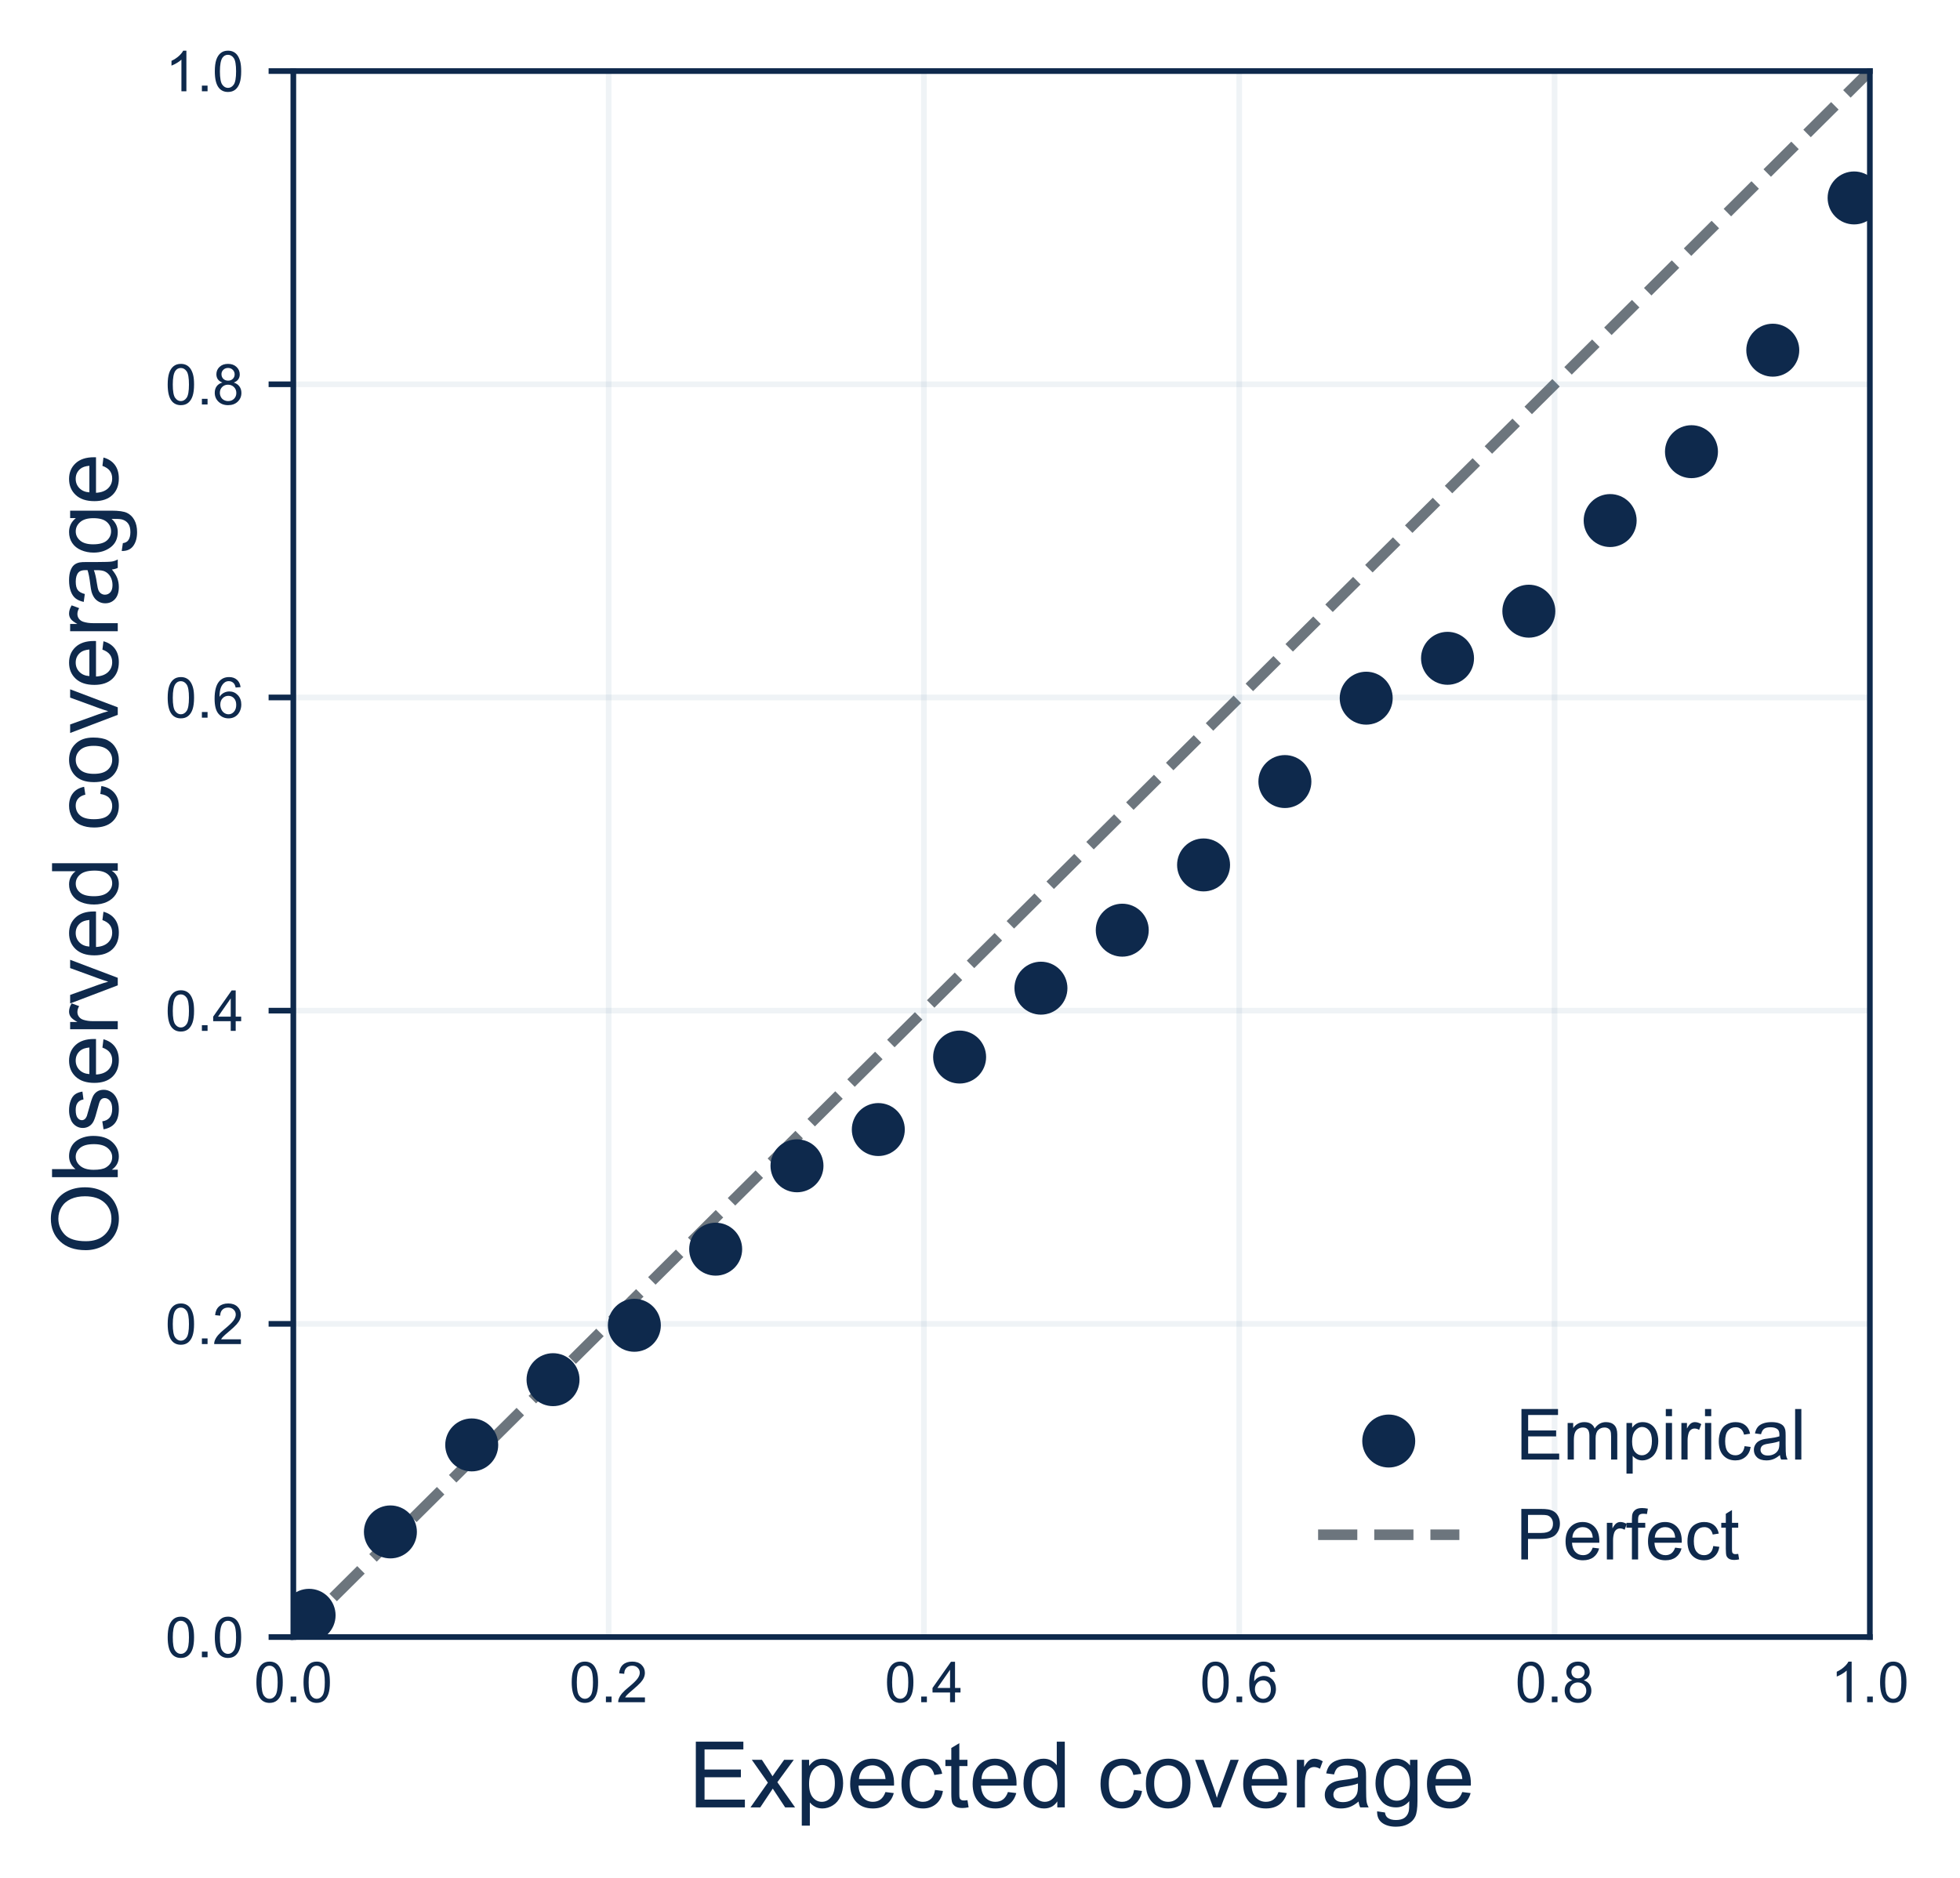
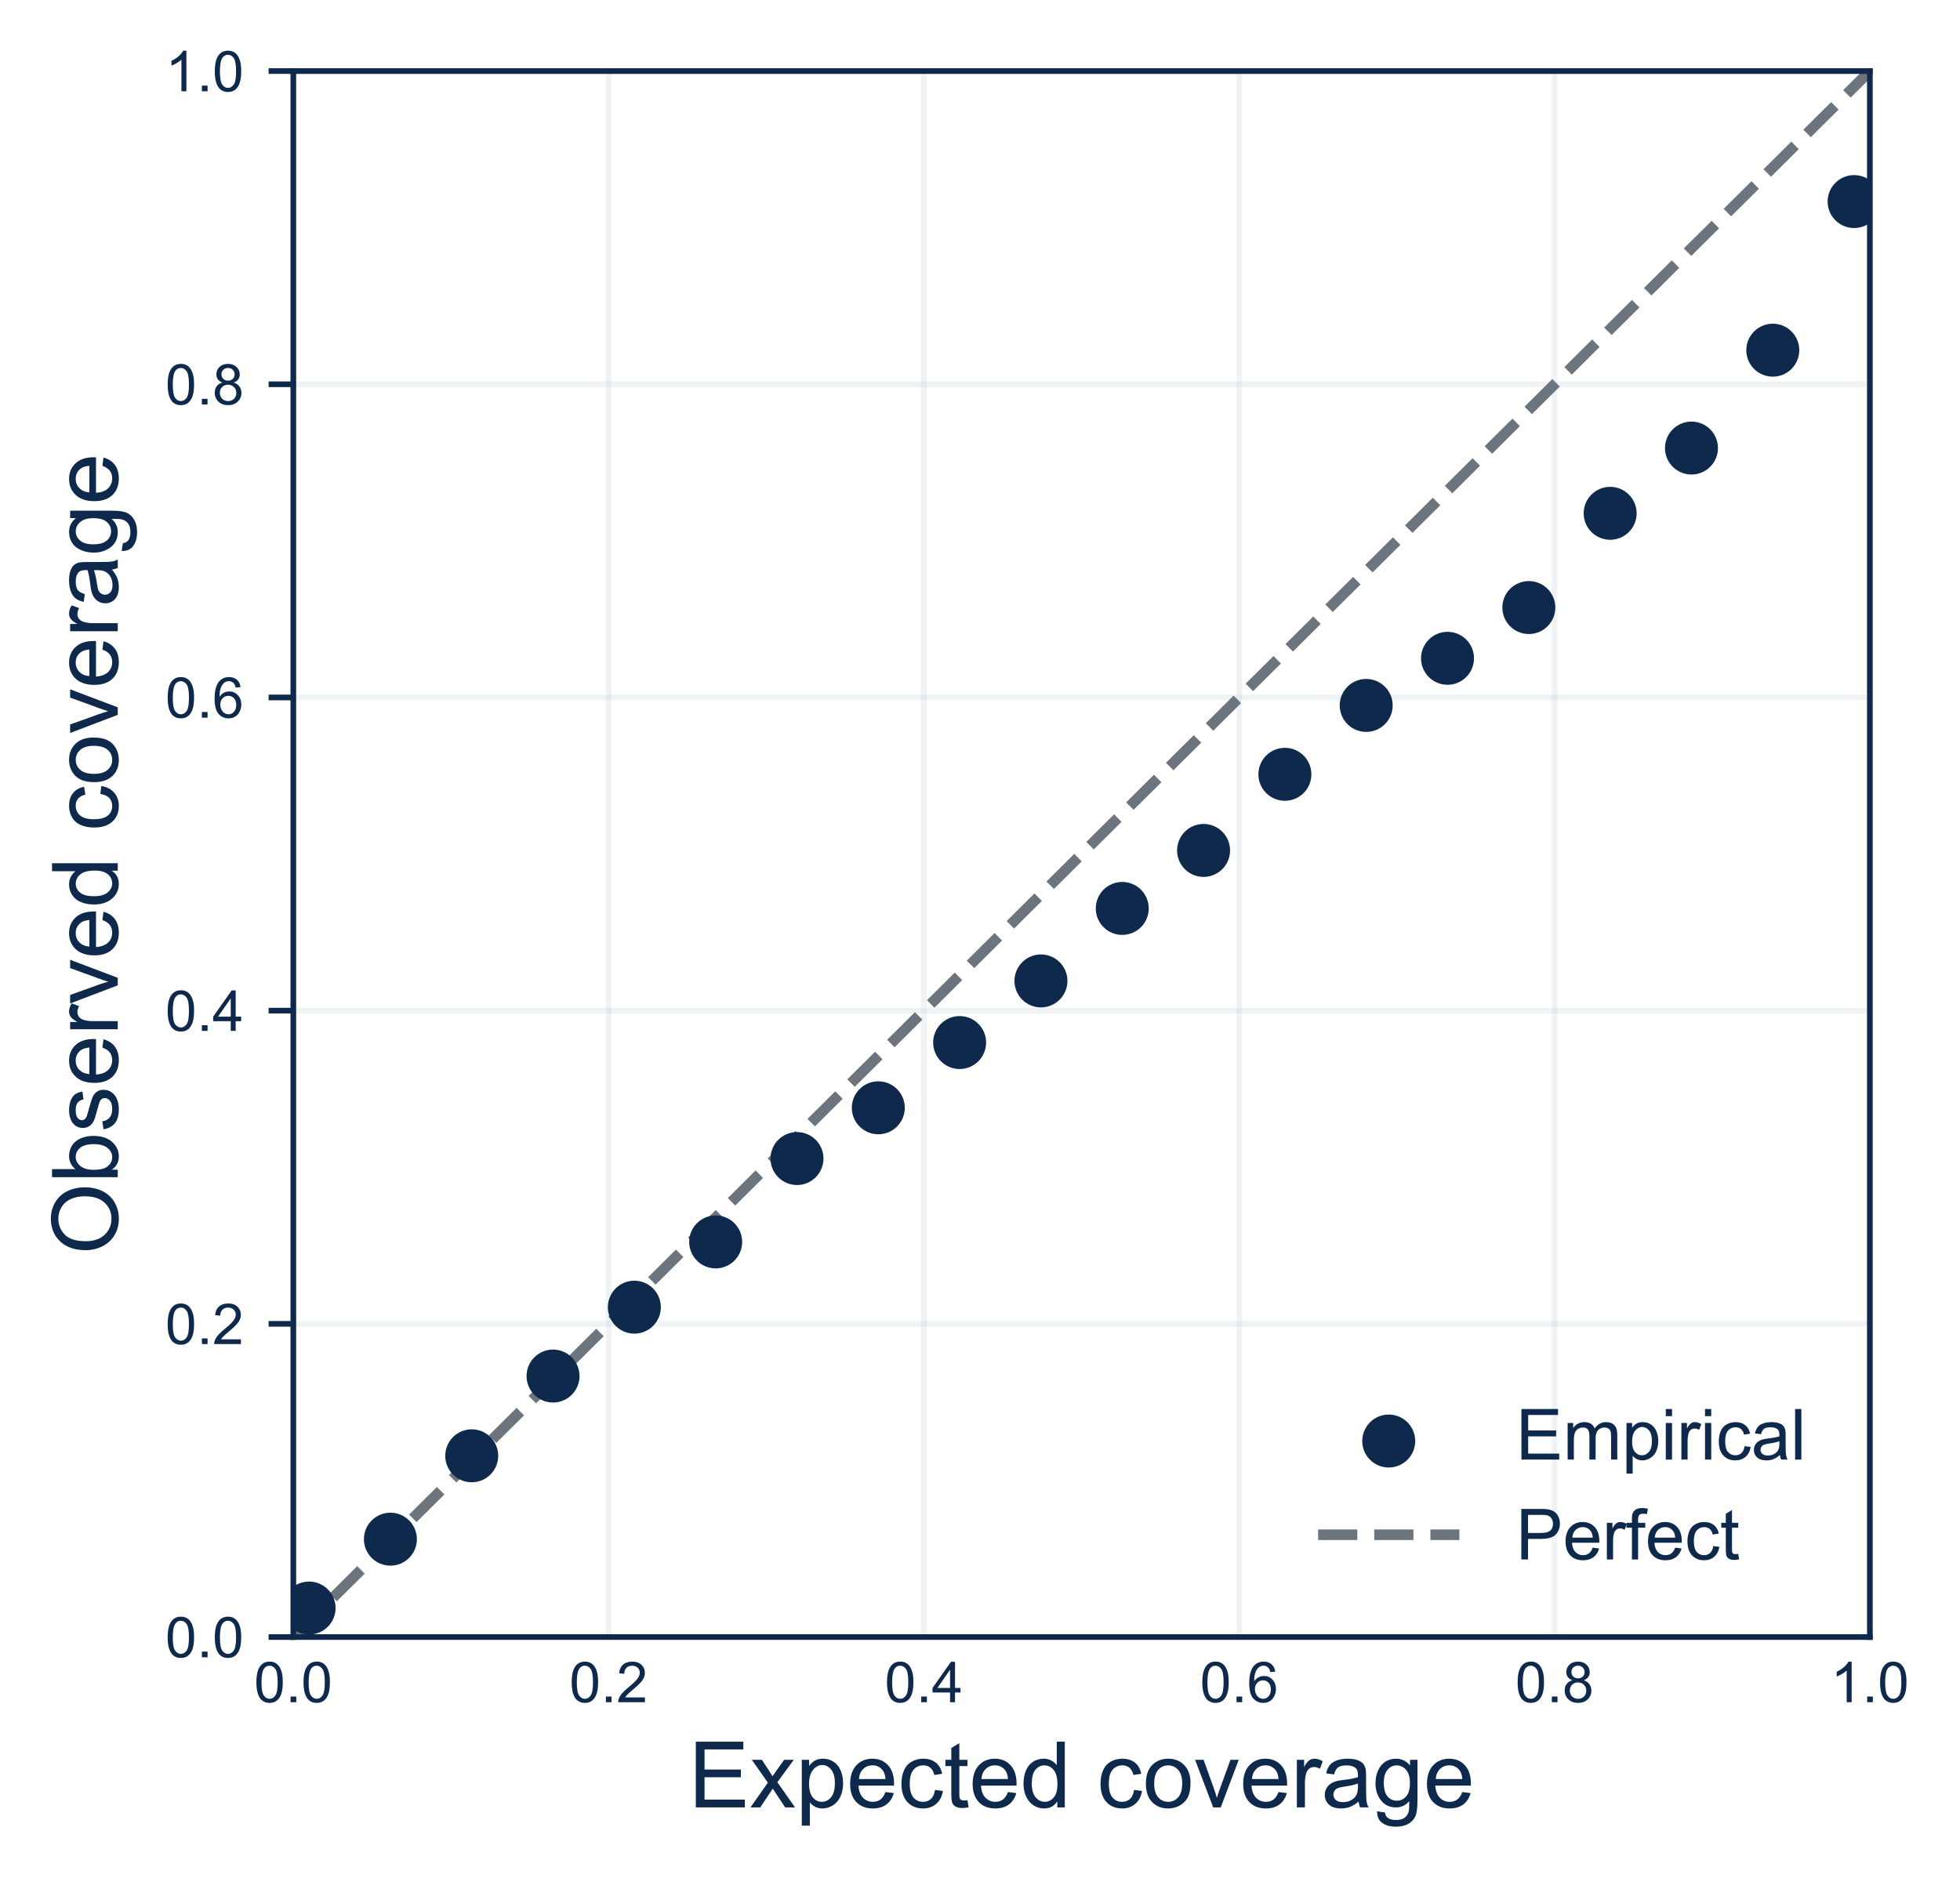
<svg xmlns="http://www.w3.org/2000/svg" xmlns:xlink="http://www.w3.org/1999/xlink" width="277.488pt" height="265.881pt" viewBox="0 0 277.488 265.881" version="1.1">
  <defs>
    <style type="text/css">*{stroke-linejoin: round; stroke-linecap: butt}</style>
  </defs>
  <g id="figure_1">
    <g id="patch_1">
      <path d="M 0 265.881  L 277.488 265.881  L 277.488 0  L 0 0  L 0 265.881  z " style="fill: none" />
    </g>
    <g id="axes_1">
      <g id="patch_2">
        <path d="M 41.528 231.823  L 264.728 231.823  L 264.728 10.063  L 41.528 10.063  L 41.528 231.823  z " style="fill: none" />
      </g>
      <g id="line2d_1">
-         <path d="M 41.528 231.823  L 264.728 10.063  " clip-path="url(#p2df7073746)" style="fill: none; stroke-dasharray: 5.55,2.4; stroke-dashoffset: 0; stroke: #6c757d; stroke-width: 1.5" />
+         <path d="M 41.528 231.823  L 264.728 10.063  " clip-path="url(#p94616cca96)" style="fill: none; stroke-dasharray: 5.55,2.4; stroke-dashoffset: 0; stroke: #6c757d; stroke-width: 1.5" />
      </g>
      <g id="matplotlib.axis_1">
        <g id="xtick_1">
          <g id="line2d_2">
-             <path d="M 41.528 231.823  L 41.528 10.063  " clip-path="url(#p2df7073746)" style="fill: none; stroke: #5f86a5; stroke-opacity: 0.1; stroke-width: 0.8; stroke-linecap: square" />
+             <path d="M 41.528 231.823  L 41.528 10.063  " clip-path="url(#p94616cca96)" style="fill: none; stroke: #5f86a5; stroke-opacity: 0.1; stroke-width: 0.8; stroke-linecap: square" />
          </g>
          <g id="line2d_3" />
          <g id="text_1">
            <g style="fill: #0e294c" transform="translate(35.96781 241.0494) scale(0.08 -0.08)">
              <defs>
                <path id="ArialMT-30" d="M 266 2259  Q 266 3072 433 3567  Q 600 4063 929 4331  Q 1259 4600 1759 4600  Q 2128 4600 2406 4451  Q 2684 4303 2865 4023  Q 3047 3744 3150 3342  Q 3253 2941 3253 2259  Q 3253 1453 3087 958  Q 2922 463 2592 192  Q 2263 -78 1759 -78  Q 1097 -78 719 397  Q 266 969 266 2259  z M 844 2259  Q 844 1131 1108 757  Q 1372 384 1759 384  Q 2147 384 2411 759  Q 2675 1134 2675 2259  Q 2675 3391 2411 3762  Q 2147 4134 1753 4134  Q 1366 4134 1134 3806  Q 844 3388 844 2259  z " transform="scale(0.015625)" />
                <path id="ArialMT-2e" d="M 581 0  L 581 641  L 1222 641  L 1222 0  L 581 0  z " transform="scale(0.015625)" />
              </defs>
              <use xlink:href="#ArialMT-30" />
              <use xlink:href="#ArialMT-2e" transform="translate(55.61523 0)" />
              <use xlink:href="#ArialMT-30" transform="translate(83.39844 0)" />
            </g>
          </g>
        </g>
        <g id="xtick_2">
          <g id="line2d_4">
-             <path d="M 86.168 231.823  L 86.168 10.063  " clip-path="url(#p2df7073746)" style="fill: none; stroke: #5f86a5; stroke-opacity: 0.1; stroke-width: 0.8; stroke-linecap: square" />
+             <path d="M 86.168 231.823  L 86.168 10.063  " clip-path="url(#p94616cca96)" style="fill: none; stroke: #5f86a5; stroke-opacity: 0.1; stroke-width: 0.8; stroke-linecap: square" />
          </g>
          <g id="line2d_5" />
          <g id="text_2">
            <g style="fill: #0e294c" transform="translate(80.60781 241.0494) scale(0.08 -0.08)">
              <defs>
                <path id="ArialMT-32" d="M 3222 541  L 3222 0  L 194 0  Q 188 203 259 391  Q 375 700 629 1000  Q 884 1300 1366 1694  Q 2113 2306 2375 2664  Q 2638 3022 2638 3341  Q 2638 3675 2398 3904  Q 2159 4134 1775 4134  Q 1369 4134 1125 3890  Q 881 3647 878 3216  L 300 3275  Q 359 3922 746 4261  Q 1134 4600 1788 4600  Q 2447 4600 2831 4234  Q 3216 3869 3216 3328  Q 3216 3053 3103 2787  Q 2991 2522 2730 2228  Q 2469 1934 1863 1422  Q 1356 997 1212 845  Q 1069 694 975 541  L 3222 541  z " transform="scale(0.015625)" />
              </defs>
              <use xlink:href="#ArialMT-30" />
              <use xlink:href="#ArialMT-2e" transform="translate(55.61523 0)" />
              <use xlink:href="#ArialMT-32" transform="translate(83.39844 0)" />
            </g>
          </g>
        </g>
        <g id="xtick_3">
          <g id="line2d_6">
-             <path d="M 130.808 231.823  L 130.808 10.063  " clip-path="url(#p2df7073746)" style="fill: none; stroke: #5f86a5; stroke-opacity: 0.1; stroke-width: 0.8; stroke-linecap: square" />
+             <path d="M 130.808 231.823  L 130.808 10.063  " clip-path="url(#p94616cca96)" style="fill: none; stroke: #5f86a5; stroke-opacity: 0.1; stroke-width: 0.8; stroke-linecap: square" />
          </g>
          <g id="line2d_7" />
          <g id="text_3">
            <g style="fill: #0e294c" transform="translate(125.2478 241.0494) scale(0.08 -0.08)">
              <defs>
                <path id="ArialMT-34" d="M 2069 0  L 2069 1097  L 81 1097  L 81 1613  L 2172 4581  L 2631 4581  L 2631 1613  L 3250 1613  L 3250 1097  L 2631 1097  L 2631 0  L 2069 0  z M 2069 1613  L 2069 3678  L 634 1613  L 2069 1613  z " transform="scale(0.015625)" />
              </defs>
              <use xlink:href="#ArialMT-30" />
              <use xlink:href="#ArialMT-2e" transform="translate(55.61523 0)" />
              <use xlink:href="#ArialMT-34" transform="translate(83.39844 0)" />
            </g>
          </g>
        </g>
        <g id="xtick_4">
          <g id="line2d_8">
-             <path d="M 175.448 231.823  L 175.448 10.063  " clip-path="url(#p2df7073746)" style="fill: none; stroke: #5f86a5; stroke-opacity: 0.1; stroke-width: 0.8; stroke-linecap: square" />
+             <path d="M 175.448 231.823  L 175.448 10.063  " clip-path="url(#p94616cca96)" style="fill: none; stroke: #5f86a5; stroke-opacity: 0.1; stroke-width: 0.8; stroke-linecap: square" />
          </g>
          <g id="line2d_9" />
          <g id="text_4">
            <g style="fill: #0e294c" transform="translate(169.8878 241.0494) scale(0.08 -0.08)">
              <defs>
                <path id="ArialMT-36" d="M 3184 3459  L 2625 3416  Q 2550 3747 2413 3897  Q 2184 4138 1850 4138  Q 1581 4138 1378 3988  Q 1113 3794 959 3422  Q 806 3050 800 2363  Q 1003 2672 1297 2822  Q 1591 2972 1913 2972  Q 2475 2972 2870 2558  Q 3266 2144 3266 1488  Q 3266 1056 3080 686  Q 2894 316 2569 119  Q 2244 -78 1831 -78  Q 1128 -78 684 439  Q 241 956 241 2144  Q 241 3472 731 4075  Q 1159 4600 1884 4600  Q 2425 4600 2770 4297  Q 3116 3994 3184 3459  z M 888 1484  Q 888 1194 1011 928  Q 1134 663 1356 523  Q 1578 384 1822 384  Q 2178 384 2434 671  Q 2691 959 2691 1453  Q 2691 1928 2437 2201  Q 2184 2475 1800 2475  Q 1419 2475 1153 2201  Q 888 1928 888 1484  z " transform="scale(0.015625)" />
              </defs>
              <use xlink:href="#ArialMT-30" />
              <use xlink:href="#ArialMT-2e" transform="translate(55.61523 0)" />
              <use xlink:href="#ArialMT-36" transform="translate(83.39844 0)" />
            </g>
          </g>
        </g>
        <g id="xtick_5">
          <g id="line2d_10">
-             <path d="M 220.088 231.823  L 220.088 10.063  " clip-path="url(#p2df7073746)" style="fill: none; stroke: #5f86a5; stroke-opacity: 0.1; stroke-width: 0.8; stroke-linecap: square" />
+             <path d="M 220.088 231.823  L 220.088 10.063  " clip-path="url(#p94616cca96)" style="fill: none; stroke: #5f86a5; stroke-opacity: 0.1; stroke-width: 0.8; stroke-linecap: square" />
          </g>
          <g id="line2d_11" />
          <g id="text_5">
            <g style="fill: #0e294c" transform="translate(214.5278 241.0494) scale(0.08 -0.08)">
              <defs>
                <path id="ArialMT-38" d="M 1131 2484  Q 781 2613 612 2850  Q 444 3088 444 3419  Q 444 3919 803 4259  Q 1163 4600 1759 4600  Q 2359 4600 2725 4251  Q 3091 3903 3091 3403  Q 3091 3084 2923 2848  Q 2756 2613 2416 2484  Q 2838 2347 3058 2040  Q 3278 1734 3278 1309  Q 3278 722 2862 322  Q 2447 -78 1769 -78  Q 1091 -78 675 323  Q 259 725 259 1325  Q 259 1772 486 2073  Q 713 2375 1131 2484  z M 1019 3438  Q 1019 3113 1228 2906  Q 1438 2700 1772 2700  Q 2097 2700 2305 2904  Q 2513 3109 2513 3406  Q 2513 3716 2298 3927  Q 2084 4138 1766 4138  Q 1444 4138 1231 3931  Q 1019 3725 1019 3438  z M 838 1322  Q 838 1081 952 856  Q 1066 631 1291 507  Q 1516 384 1775 384  Q 2178 384 2440 643  Q 2703 903 2703 1303  Q 2703 1709 2433 1975  Q 2163 2241 1756 2241  Q 1359 2241 1098 1978  Q 838 1716 838 1322  z " transform="scale(0.015625)" />
              </defs>
              <use xlink:href="#ArialMT-30" />
              <use xlink:href="#ArialMT-2e" transform="translate(55.61523 0)" />
              <use xlink:href="#ArialMT-38" transform="translate(83.39844 0)" />
            </g>
          </g>
        </g>
        <g id="xtick_6">
          <g id="line2d_12">
-             <path d="M 264.728 231.823  L 264.728 10.063  " clip-path="url(#p2df7073746)" style="fill: none; stroke: #5f86a5; stroke-opacity: 0.1; stroke-width: 0.8; stroke-linecap: square" />
+             <path d="M 264.728 231.823  L 264.728 10.063  " clip-path="url(#p94616cca96)" style="fill: none; stroke: #5f86a5; stroke-opacity: 0.1; stroke-width: 0.8; stroke-linecap: square" />
          </g>
          <g id="line2d_13" />
          <g id="text_6">
            <g style="fill: #0e294c" transform="translate(259.1678 241.0494) scale(0.08 -0.08)">
              <defs>
                <path id="ArialMT-31" d="M 2384 0  L 1822 0  L 1822 3584  Q 1619 3391 1289 3197  Q 959 3003 697 2906  L 697 3450  Q 1169 3672 1522 3987  Q 1875 4303 2022 4600  L 2384 4600  L 2384 0  z " transform="scale(0.015625)" />
              </defs>
              <use xlink:href="#ArialMT-31" />
              <use xlink:href="#ArialMT-2e" transform="translate(55.61523 0)" />
              <use xlink:href="#ArialMT-30" transform="translate(83.39844 0)" />
            </g>
          </g>
        </g>
        <g id="text_7">
          <g style="fill: #0e294c" transform="translate(97.48477 255.9445) scale(0.13 -0.13)">
            <defs>
              <path id="ArialMT-45" d="M 506 0  L 506 4581  L 3819 4581  L 3819 4041  L 1113 4041  L 1113 2638  L 3647 2638  L 3647 2100  L 1113 2100  L 1113 541  L 3925 541  L 3925 0  L 506 0  z " transform="scale(0.015625)" />
              <path id="ArialMT-78" d="M 47 0  L 1259 1725  L 138 3319  L 841 3319  L 1350 2541  Q 1494 2319 1581 2169  Q 1719 2375 1834 2534  L 2394 3319  L 3066 3319  L 1919 1756  L 3153 0  L 2463 0  L 1781 1031  L 1600 1309  L 728 0  L 47 0  z " transform="scale(0.015625)" />
              <path id="ArialMT-70" d="M 422 -1272  L 422 3319  L 934 3319  L 934 2888  Q 1116 3141 1344 3267  Q 1572 3394 1897 3394  Q 2322 3394 2647 3175  Q 2972 2956 3137 2557  Q 3303 2159 3303 1684  Q 3303 1175 3120 767  Q 2938 359 2589 142  Q 2241 -75 1856 -75  Q 1575 -75 1351 44  Q 1128 163 984 344  L 984 -1272  L 422 -1272  z M 931 1641  Q 931 1000 1190 694  Q 1450 388 1819 388  Q 2194 388 2461 705  Q 2728 1022 2728 1688  Q 2728 2322 2467 2637  Q 2206 2953 1844 2953  Q 1484 2953 1207 2617  Q 931 2281 931 1641  z " transform="scale(0.015625)" />
              <path id="ArialMT-65" d="M 2694 1069  L 3275 997  Q 3138 488 2766 206  Q 2394 -75 1816 -75  Q 1088 -75 661 373  Q 234 822 234 1631  Q 234 2469 665 2931  Q 1097 3394 1784 3394  Q 2450 3394 2872 2941  Q 3294 2488 3294 1666  Q 3294 1616 3291 1516  L 816 1516  Q 847 969 1125 678  Q 1403 388 1819 388  Q 2128 388 2347 550  Q 2566 713 2694 1069  z M 847 1978  L 2700 1978  Q 2663 2397 2488 2606  Q 2219 2931 1791 2931  Q 1403 2931 1139 2672  Q 875 2413 847 1978  z " transform="scale(0.015625)" />
              <path id="ArialMT-63" d="M 2588 1216  L 3141 1144  Q 3050 572 2676 248  Q 2303 -75 1759 -75  Q 1078 -75 664 370  Q 250 816 250 1647  Q 250 2184 428 2587  Q 606 2991 970 3192  Q 1334 3394 1763 3394  Q 2303 3394 2647 3120  Q 2991 2847 3088 2344  L 2541 2259  Q 2463 2594 2264 2762  Q 2066 2931 1784 2931  Q 1359 2931 1093 2626  Q 828 2322 828 1663  Q 828 994 1084 691  Q 1341 388 1753 388  Q 2084 388 2306 591  Q 2528 794 2588 1216  z " transform="scale(0.015625)" />
              <path id="ArialMT-74" d="M 1650 503  L 1731 6  Q 1494 -44 1306 -44  Q 1000 -44 831 53  Q 663 150 594 308  Q 525 466 525 972  L 525 2881  L 113 2881  L 113 3319  L 525 3319  L 525 4141  L 1084 4478  L 1084 3319  L 1650 3319  L 1650 2881  L 1084 2881  L 1084 941  Q 1084 700 1114 631  Q 1144 563 1211 522  Q 1278 481 1403 481  Q 1497 481 1650 503  z " transform="scale(0.015625)" />
              <path id="ArialMT-64" d="M 2575 0  L 2575 419  Q 2259 -75 1647 -75  Q 1250 -75 917 144  Q 584 363 401 755  Q 219 1147 219 1656  Q 219 2153 384 2558  Q 550 2963 881 3178  Q 1213 3394 1622 3394  Q 1922 3394 2156 3267  Q 2391 3141 2538 2938  L 2538 4581  L 3097 4581  L 3097 0  L 2575 0  z M 797 1656  Q 797 1019 1065 703  Q 1334 388 1700 388  Q 2069 388 2326 689  Q 2584 991 2584 1609  Q 2584 2291 2321 2609  Q 2059 2928 1675 2928  Q 1300 2928 1048 2622  Q 797 2316 797 1656  z " transform="scale(0.015625)" />
              <path id="ArialMT-20" transform="scale(0.015625)" />
              <path id="ArialMT-6f" d="M 213 1659  Q 213 2581 725 3025  Q 1153 3394 1769 3394  Q 2453 3394 2887 2945  Q 3322 2497 3322 1706  Q 3322 1066 3130 698  Q 2938 331 2570 128  Q 2203 -75 1769 -75  Q 1072 -75 642 372  Q 213 819 213 1659  z M 791 1659  Q 791 1022 1069 705  Q 1347 388 1769 388  Q 2188 388 2466 706  Q 2744 1025 2744 1678  Q 2744 2294 2464 2611  Q 2184 2928 1769 2928  Q 1347 2928 1069 2612  Q 791 2297 791 1659  z " transform="scale(0.015625)" />
              <path id="ArialMT-76" d="M 1344 0  L 81 3319  L 675 3319  L 1388 1331  Q 1503 1009 1600 663  Q 1675 925 1809 1294  L 2547 3319  L 3125 3319  L 1869 0  L 1344 0  z " transform="scale(0.015625)" />
              <path id="ArialMT-72" d="M 416 0  L 416 3319  L 922 3319  L 922 2816  Q 1116 3169 1280 3281  Q 1444 3394 1641 3394  Q 1925 3394 2219 3213  L 2025 2691  Q 1819 2813 1613 2813  Q 1428 2813 1281 2702  Q 1134 2591 1072 2394  Q 978 2094 978 1738  L 978 0  L 416 0  z " transform="scale(0.015625)" />
              <path id="ArialMT-61" d="M 2588 409  Q 2275 144 1986 34  Q 1697 -75 1366 -75  Q 819 -75 525 192  Q 231 459 231 875  Q 231 1119 342 1320  Q 453 1522 633 1644  Q 813 1766 1038 1828  Q 1203 1872 1538 1913  Q 2219 1994 2541 2106  Q 2544 2222 2544 2253  Q 2544 2597 2384 2738  Q 2169 2928 1744 2928  Q 1347 2928 1158 2789  Q 969 2650 878 2297  L 328 2372  Q 403 2725 575 2942  Q 747 3159 1072 3276  Q 1397 3394 1825 3394  Q 2250 3394 2515 3294  Q 2781 3194 2906 3042  Q 3031 2891 3081 2659  Q 3109 2516 3109 2141  L 3109 1391  Q 3109 606 3145 398  Q 3181 191 3288 0  L 2700 0  Q 2613 175 2588 409  z M 2541 1666  Q 2234 1541 1622 1453  Q 1275 1403 1131 1340  Q 988 1278 909 1158  Q 831 1038 831 891  Q 831 666 1001 516  Q 1172 366 1500 366  Q 1825 366 2078 508  Q 2331 650 2450 897  Q 2541 1088 2541 1459  L 2541 1666  z " transform="scale(0.015625)" />
              <path id="ArialMT-67" d="M 319 -275  L 866 -356  Q 900 -609 1056 -725  Q 1266 -881 1628 -881  Q 2019 -881 2231 -725  Q 2444 -569 2519 -288  Q 2563 -116 2559 434  Q 2191 0 1641 0  Q 956 0 581 494  Q 206 988 206 1678  Q 206 2153 378 2554  Q 550 2956 876 3175  Q 1203 3394 1644 3394  Q 2231 3394 2613 2919  L 2613 3319  L 3131 3319  L 3131 450  Q 3131 -325 2973 -648  Q 2816 -972 2473 -1159  Q 2131 -1347 1631 -1347  Q 1038 -1347 672 -1080  Q 306 -813 319 -275  z M 784 1719  Q 784 1066 1043 766  Q 1303 466 1694 466  Q 2081 466 2343 764  Q 2606 1063 2606 1700  Q 2606 2309 2336 2618  Q 2066 2928 1684 2928  Q 1309 2928 1046 2623  Q 784 2319 784 1719  z " transform="scale(0.015625)" />
            </defs>
            <use xlink:href="#ArialMT-45" />
            <use xlink:href="#ArialMT-78" transform="translate(66.69922 0)" />
            <use xlink:href="#ArialMT-70" transform="translate(116.6992 0)" />
            <use xlink:href="#ArialMT-65" transform="translate(172.3145 0)" />
            <use xlink:href="#ArialMT-63" transform="translate(227.9297 0)" />
            <use xlink:href="#ArialMT-74" transform="translate(277.9297 0)" />
            <use xlink:href="#ArialMT-65" transform="translate(305.7129 0)" />
            <use xlink:href="#ArialMT-64" transform="translate(361.3281 0)" />
            <use xlink:href="#ArialMT-20" transform="translate(416.9434 0)" />
            <use xlink:href="#ArialMT-63" transform="translate(444.7266 0)" />
            <use xlink:href="#ArialMT-6f" transform="translate(494.7266 0)" />
            <use xlink:href="#ArialMT-76" transform="translate(550.3418 0)" />
            <use xlink:href="#ArialMT-65" transform="translate(600.3418 0)" />
            <use xlink:href="#ArialMT-72" transform="translate(655.957 0)" />
            <use xlink:href="#ArialMT-61" transform="translate(689.2578 0)" />
            <use xlink:href="#ArialMT-67" transform="translate(744.873 0)" />
            <use xlink:href="#ArialMT-65" transform="translate(800.4883 0)" />
          </g>
        </g>
      </g>
      <g id="matplotlib.axis_2">
        <g id="ytick_1">
          <g id="line2d_14">
-             <path d="M 41.528 231.823  L 264.728 231.823  " clip-path="url(#p2df7073746)" style="fill: none; stroke: #5f86a5; stroke-opacity: 0.1; stroke-width: 0.8; stroke-linecap: square" />
+             <path d="M 41.528 231.823  L 264.728 231.823  " clip-path="url(#p94616cca96)" style="fill: none; stroke: #5f86a5; stroke-opacity: 0.1; stroke-width: 0.8; stroke-linecap: square" />
          </g>
          <g id="line2d_15">
            <defs>
-               <path id="mda98a38441" d="M 0 0  L -3.5 0  " style="stroke: #0e294c; stroke-width: 0.8" />
-             </defs>
-             <g>
-               <use xlink:href="#mda98a38441" x="41.528" y="231.823" style="fill: #0e294c; stroke: #0e294c; stroke-width: 0.8" />
+               <path id="m5df5736383" d="M 0 0  L -3.5 0  " style="stroke: #0e294c; stroke-width: 0.8" />
+             </defs>
+             <g>
+               <use xlink:href="#m5df5736383" x="41.528" y="231.823" style="fill: #0e294c; stroke: #0e294c; stroke-width: 0.8" />
            </g>
          </g>
          <g id="text_8">
            <g style="fill: #0e294c" transform="translate(23.40781 234.6863) scale(0.08 -0.08)">
              <use xlink:href="#ArialMT-30" />
              <use xlink:href="#ArialMT-2e" transform="translate(55.61523 0)" />
              <use xlink:href="#ArialMT-30" transform="translate(83.39844 0)" />
            </g>
          </g>
        </g>
        <g id="ytick_2">
          <g id="line2d_16">
-             <path d="M 41.528 187.471  L 264.728 187.471  " clip-path="url(#p2df7073746)" style="fill: none; stroke: #5f86a5; stroke-opacity: 0.1; stroke-width: 0.8; stroke-linecap: square" />
+             <path d="M 41.528 187.471  L 264.728 187.471  " clip-path="url(#p94616cca96)" style="fill: none; stroke: #5f86a5; stroke-opacity: 0.1; stroke-width: 0.8; stroke-linecap: square" />
          </g>
          <g id="line2d_17">
            <g>
-               <use xlink:href="#mda98a38441" x="41.528" y="187.471" style="fill: #0e294c; stroke: #0e294c; stroke-width: 0.8" />
+               <use xlink:href="#m5df5736383" x="41.528" y="187.471" style="fill: #0e294c; stroke: #0e294c; stroke-width: 0.8" />
            </g>
          </g>
          <g id="text_9">
            <g style="fill: #0e294c" transform="translate(23.40781 190.3342) scale(0.08 -0.08)">
              <use xlink:href="#ArialMT-30" />
              <use xlink:href="#ArialMT-2e" transform="translate(55.61523 0)" />
              <use xlink:href="#ArialMT-32" transform="translate(83.39844 0)" />
            </g>
          </g>
        </g>
        <g id="ytick_3">
          <g id="line2d_18">
-             <path d="M 41.528 143.119  L 264.728 143.119  " clip-path="url(#p2df7073746)" style="fill: none; stroke: #5f86a5; stroke-opacity: 0.1; stroke-width: 0.8; stroke-linecap: square" />
+             <path d="M 41.528 143.119  L 264.728 143.119  " clip-path="url(#p94616cca96)" style="fill: none; stroke: #5f86a5; stroke-opacity: 0.1; stroke-width: 0.8; stroke-linecap: square" />
          </g>
          <g id="line2d_19">
            <g>
-               <use xlink:href="#mda98a38441" x="41.528" y="143.119" style="fill: #0e294c; stroke: #0e294c; stroke-width: 0.8" />
+               <use xlink:href="#m5df5736383" x="41.528" y="143.119" style="fill: #0e294c; stroke: #0e294c; stroke-width: 0.8" />
            </g>
          </g>
          <g id="text_10">
            <g style="fill: #0e294c" transform="translate(23.40781 145.9822) scale(0.08 -0.08)">
              <use xlink:href="#ArialMT-30" />
              <use xlink:href="#ArialMT-2e" transform="translate(55.61523 0)" />
              <use xlink:href="#ArialMT-34" transform="translate(83.39844 0)" />
            </g>
          </g>
        </g>
        <g id="ytick_4">
          <g id="line2d_20">
-             <path d="M 41.528 98.767  L 264.728 98.767  " clip-path="url(#p2df7073746)" style="fill: none; stroke: #5f86a5; stroke-opacity: 0.1; stroke-width: 0.8; stroke-linecap: square" />
+             <path d="M 41.528 98.767  L 264.728 98.767  " clip-path="url(#p94616cca96)" style="fill: none; stroke: #5f86a5; stroke-opacity: 0.1; stroke-width: 0.8; stroke-linecap: square" />
          </g>
          <g id="line2d_21">
            <g>
-               <use xlink:href="#mda98a38441" x="41.528" y="98.767" style="fill: #0e294c; stroke: #0e294c; stroke-width: 0.8" />
+               <use xlink:href="#m5df5736383" x="41.528" y="98.767" style="fill: #0e294c; stroke: #0e294c; stroke-width: 0.8" />
            </g>
          </g>
          <g id="text_11">
            <g style="fill: #0e294c" transform="translate(23.40781 101.6303) scale(0.08 -0.08)">
              <use xlink:href="#ArialMT-30" />
              <use xlink:href="#ArialMT-2e" transform="translate(55.61523 0)" />
              <use xlink:href="#ArialMT-36" transform="translate(83.39844 0)" />
            </g>
          </g>
        </g>
        <g id="ytick_5">
          <g id="line2d_22">
-             <path d="M 41.528 54.415  L 264.728 54.415  " clip-path="url(#p2df7073746)" style="fill: none; stroke: #5f86a5; stroke-opacity: 0.1; stroke-width: 0.8; stroke-linecap: square" />
+             <path d="M 41.528 54.415  L 264.728 54.415  " clip-path="url(#p94616cca96)" style="fill: none; stroke: #5f86a5; stroke-opacity: 0.1; stroke-width: 0.8; stroke-linecap: square" />
          </g>
          <g id="line2d_23">
            <g>
-               <use xlink:href="#mda98a38441" x="41.528" y="54.415" style="fill: #0e294c; stroke: #0e294c; stroke-width: 0.8" />
+               <use xlink:href="#m5df5736383" x="41.528" y="54.415" style="fill: #0e294c; stroke: #0e294c; stroke-width: 0.8" />
            </g>
          </g>
          <g id="text_12">
            <g style="fill: #0e294c" transform="translate(23.40781 57.27825) scale(0.08 -0.08)">
              <use xlink:href="#ArialMT-30" />
              <use xlink:href="#ArialMT-2e" transform="translate(55.61523 0)" />
              <use xlink:href="#ArialMT-38" transform="translate(83.39844 0)" />
            </g>
          </g>
        </g>
        <g id="ytick_6">
          <g id="line2d_24">
-             <path d="M 41.528 10.063  L 264.728 10.063  " clip-path="url(#p2df7073746)" style="fill: none; stroke: #5f86a5; stroke-opacity: 0.1; stroke-width: 0.8; stroke-linecap: square" />
+             <path d="M 41.528 10.063  L 264.728 10.063  " clip-path="url(#p94616cca96)" style="fill: none; stroke: #5f86a5; stroke-opacity: 0.1; stroke-width: 0.8; stroke-linecap: square" />
          </g>
          <g id="line2d_25">
            <g>
-               <use xlink:href="#mda98a38441" x="41.528" y="10.063" style="fill: #0e294c; stroke: #0e294c; stroke-width: 0.8" />
+               <use xlink:href="#m5df5736383" x="41.528" y="10.063" style="fill: #0e294c; stroke: #0e294c; stroke-width: 0.8" />
            </g>
          </g>
          <g id="text_13">
            <g style="fill: #0e294c" transform="translate(23.40781 12.92625) scale(0.08 -0.08)">
              <use xlink:href="#ArialMT-31" />
              <use xlink:href="#ArialMT-2e" transform="translate(55.61523 0)" />
              <use xlink:href="#ArialMT-30" transform="translate(83.39844 0)" />
            </g>
          </g>
        </g>
        <g id="text_14">
          <g style="fill: #0e294c" transform="translate(16.67172 177.6648) rotate(-90) scale(0.13 -0.13)">
            <defs>
              <path id="ArialMT-4f" d="M 309 2231  Q 309 3372 921 4017  Q 1534 4663 2503 4663  Q 3138 4663 3647 4359  Q 4156 4056 4423 3514  Q 4691 2972 4691 2284  Q 4691 1588 4409 1038  Q 4128 488 3612 205  Q 3097 -78 2500 -78  Q 1853 -78 1343 234  Q 834 547 571 1087  Q 309 1628 309 2231  z M 934 2222  Q 934 1394 1379 917  Q 1825 441 2497 441  Q 3181 441 3623 922  Q 4066 1403 4066 2288  Q 4066 2847 3877 3264  Q 3688 3681 3323 3911  Q 2959 4141 2506 4141  Q 1863 4141 1398 3698  Q 934 3256 934 2222  z " transform="scale(0.015625)" />
              <path id="ArialMT-62" d="M 941 0  L 419 0  L 419 4581  L 981 4581  L 981 2947  Q 1338 3394 1891 3394  Q 2197 3394 2470 3270  Q 2744 3147 2920 2923  Q 3097 2700 3197 2384  Q 3297 2069 3297 1709  Q 3297 856 2875 390  Q 2453 -75 1863 -75  Q 1275 -75 941 416  L 941 0  z M 934 1684  Q 934 1088 1097 822  Q 1363 388 1816 388  Q 2184 388 2453 708  Q 2722 1028 2722 1663  Q 2722 2313 2464 2622  Q 2206 2931 1841 2931  Q 1472 2931 1203 2611  Q 934 2291 934 1684  z " transform="scale(0.015625)" />
              <path id="ArialMT-73" d="M 197 991  L 753 1078  Q 800 744 1014 566  Q 1228 388 1613 388  Q 2000 388 2187 545  Q 2375 703 2375 916  Q 2375 1106 2209 1216  Q 2094 1291 1634 1406  Q 1016 1563 777 1677  Q 538 1791 414 1992  Q 291 2194 291 2438  Q 291 2659 392 2848  Q 494 3038 669 3163  Q 800 3259 1026 3326  Q 1253 3394 1513 3394  Q 1903 3394 2198 3281  Q 2494 3169 2634 2976  Q 2775 2784 2828 2463  L 2278 2388  Q 2241 2644 2061 2787  Q 1881 2931 1553 2931  Q 1166 2931 1000 2803  Q 834 2675 834 2503  Q 834 2394 903 2306  Q 972 2216 1119 2156  Q 1203 2125 1616 2013  Q 2213 1853 2448 1751  Q 2684 1650 2818 1456  Q 2953 1263 2953 975  Q 2953 694 2789 445  Q 2625 197 2315 61  Q 2006 -75 1616 -75  Q 969 -75 630 194  Q 291 463 197 991  z " transform="scale(0.015625)" />
            </defs>
            <use xlink:href="#ArialMT-4f" />
            <use xlink:href="#ArialMT-62" transform="translate(77.7832 0)" />
            <use xlink:href="#ArialMT-73" transform="translate(133.3984 0)" />
            <use xlink:href="#ArialMT-65" transform="translate(183.3984 0)" />
            <use xlink:href="#ArialMT-72" transform="translate(239.0137 0)" />
            <use xlink:href="#ArialMT-76" transform="translate(272.3145 0)" />
            <use xlink:href="#ArialMT-65" transform="translate(322.3145 0)" />
            <use xlink:href="#ArialMT-64" transform="translate(377.9297 0)" />
            <use xlink:href="#ArialMT-20" transform="translate(433.5449 0)" />
            <use xlink:href="#ArialMT-63" transform="translate(461.3281 0)" />
            <use xlink:href="#ArialMT-6f" transform="translate(511.3281 0)" />
            <use xlink:href="#ArialMT-76" transform="translate(566.9434 0)" />
            <use xlink:href="#ArialMT-65" transform="translate(616.9434 0)" />
            <use xlink:href="#ArialMT-72" transform="translate(672.5586 0)" />
            <use xlink:href="#ArialMT-61" transform="translate(705.8594 0)" />
            <use xlink:href="#ArialMT-67" transform="translate(761.4746 0)" />
            <use xlink:href="#ArialMT-65" transform="translate(817.0898 0)" />
          </g>
        </g>
      </g>
      <g id="PathCollection_1">
        <defs>
-           <path id="m023e0a9054" d="M 0 3  C 0.796 3 1.559 2.684 2.121 2.121  C 2.684 1.559 3 0.796 3 0  C 3 -0.796 2.684 -1.559 2.121 -2.121  C 1.559 -2.684 0.796 -3 0 -3  C -0.796 -3 -1.559 -2.684 -2.121 -2.121  C -2.684 -1.559 -3 -0.796 -3 0  C -3 0.796 -2.684 1.559 -2.121 2.121  C -1.559 2.684 -0.796 3 0 3  z " style="stroke: #0e294c; stroke-width: 1.5" />
+           <path id="m0cf4a3730b" d="M 0 3  C 0.796 3 1.559 2.684 2.121 2.121  C 2.684 1.559 3 0.796 3 0  C 3 -0.796 2.684 -1.559 2.121 -2.121  C 1.559 -2.684 0.796 -3 0 -3  C -0.796 -3 -1.559 -2.684 -2.121 -2.121  C -2.684 -1.559 -3 -0.796 -3 0  C -3 0.796 -2.684 1.559 -2.121 2.121  C -1.559 2.684 -0.796 3 0 3  z " style="stroke: #0e294c; stroke-width: 1.5" />
        </defs>
-         <g clip-path="url(#p2df7073746)">
-           <use xlink:href="#m023e0a9054" x="43.76" y="228.743" style="fill: #0e294c; stroke: #0e294c; stroke-width: 1.5" />
-           <use xlink:href="#m023e0a9054" x="55.272" y="216.936" style="fill: #0e294c; stroke: #0e294c; stroke-width: 1.5" />
-           <use xlink:href="#m023e0a9054" x="66.785" y="204.616" style="fill: #0e294c; stroke: #0e294c; stroke-width: 1.5" />
-           <use xlink:href="#m023e0a9054" x="78.297" y="195.376" style="fill: #0e294c; stroke: #0e294c; stroke-width: 1.5" />
-           <use xlink:href="#m023e0a9054" x="89.809" y="187.676" style="fill: #0e294c; stroke: #0e294c; stroke-width: 1.5" />
-           <use xlink:href="#m023e0a9054" x="101.322" y="176.896" style="fill: #0e294c; stroke: #0e294c; stroke-width: 1.5" />
-           <use xlink:href="#m023e0a9054" x="112.834" y="165.09" style="fill: #0e294c; stroke: #0e294c; stroke-width: 1.5" />
-           <use xlink:href="#m023e0a9054" x="124.347" y="159.956" style="fill: #0e294c; stroke: #0e294c; stroke-width: 1.5" />
-           <use xlink:href="#m023e0a9054" x="135.859" y="149.69" style="fill: #0e294c; stroke: #0e294c; stroke-width: 1.5" />
-           <use xlink:href="#m023e0a9054" x="147.372" y="139.936" style="fill: #0e294c; stroke: #0e294c; stroke-width: 1.5" />
-           <use xlink:href="#m023e0a9054" x="158.884" y="131.723" style="fill: #0e294c; stroke: #0e294c; stroke-width: 1.5" />
-           <use xlink:href="#m023e0a9054" x="170.396" y="122.483" style="fill: #0e294c; stroke: #0e294c; stroke-width: 1.5" />
-           <use xlink:href="#m023e0a9054" x="181.909" y="110.676" style="fill: #0e294c; stroke: #0e294c; stroke-width: 1.5" />
-           <use xlink:href="#m023e0a9054" x="193.421" y="98.87" style="fill: #0e294c; stroke: #0e294c; stroke-width: 1.5" />
-           <use xlink:href="#m023e0a9054" x="204.934" y="93.223" style="fill: #0e294c; stroke: #0e294c; stroke-width: 1.5" />
-           <use xlink:href="#m023e0a9054" x="216.446" y="86.55" style="fill: #0e294c; stroke: #0e294c; stroke-width: 1.5" />
-           <use xlink:href="#m023e0a9054" x="227.959" y="73.716" style="fill: #0e294c; stroke: #0e294c; stroke-width: 1.5" />
-           <use xlink:href="#m023e0a9054" x="239.471" y="63.963" style="fill: #0e294c; stroke: #0e294c; stroke-width: 1.5" />
-           <use xlink:href="#m023e0a9054" x="250.983" y="49.59" style="fill: #0e294c; stroke: #0e294c; stroke-width: 1.5" />
-           <use xlink:href="#m023e0a9054" x="262.496" y="28.03" style="fill: #0e294c; stroke: #0e294c; stroke-width: 1.5" />
+         <g clip-path="url(#p94616cca96)">
+           <use xlink:href="#m0cf4a3730b" x="43.76" y="227.716" style="fill: #0e294c; stroke: #0e294c; stroke-width: 1.5" />
+           <use xlink:href="#m0cf4a3730b" x="55.272" y="217.963" style="fill: #0e294c; stroke: #0e294c; stroke-width: 1.5" />
+           <use xlink:href="#m0cf4a3730b" x="66.785" y="206.156" style="fill: #0e294c; stroke: #0e294c; stroke-width: 1.5" />
+           <use xlink:href="#m0cf4a3730b" x="78.297" y="194.863" style="fill: #0e294c; stroke: #0e294c; stroke-width: 1.5" />
+           <use xlink:href="#m0cf4a3730b" x="89.809" y="185.11" style="fill: #0e294c; stroke: #0e294c; stroke-width: 1.5" />
+           <use xlink:href="#m0cf4a3730b" x="101.322" y="175.87" style="fill: #0e294c; stroke: #0e294c; stroke-width: 1.5" />
+           <use xlink:href="#m0cf4a3730b" x="112.834" y="164.063" style="fill: #0e294c; stroke: #0e294c; stroke-width: 1.5" />
+           <use xlink:href="#m0cf4a3730b" x="124.347" y="156.876" style="fill: #0e294c; stroke: #0e294c; stroke-width: 1.5" />
+           <use xlink:href="#m0cf4a3730b" x="135.859" y="147.636" style="fill: #0e294c; stroke: #0e294c; stroke-width: 1.5" />
+           <use xlink:href="#m0cf4a3730b" x="147.372" y="138.91" style="fill: #0e294c; stroke: #0e294c; stroke-width: 1.5" />
+           <use xlink:href="#m0cf4a3730b" x="158.884" y="128.643" style="fill: #0e294c; stroke: #0e294c; stroke-width: 1.5" />
+           <use xlink:href="#m0cf4a3730b" x="170.396" y="120.43" style="fill: #0e294c; stroke: #0e294c; stroke-width: 1.5" />
+           <use xlink:href="#m0cf4a3730b" x="181.909" y="109.65" style="fill: #0e294c; stroke: #0e294c; stroke-width: 1.5" />
+           <use xlink:href="#m0cf4a3730b" x="193.421" y="99.896" style="fill: #0e294c; stroke: #0e294c; stroke-width: 1.5" />
+           <use xlink:href="#m0cf4a3730b" x="204.934" y="93.223" style="fill: #0e294c; stroke: #0e294c; stroke-width: 1.5" />
+           <use xlink:href="#m0cf4a3730b" x="216.446" y="86.036" style="fill: #0e294c; stroke: #0e294c; stroke-width: 1.5" />
+           <use xlink:href="#m0cf4a3730b" x="227.959" y="72.69" style="fill: #0e294c; stroke: #0e294c; stroke-width: 1.5" />
+           <use xlink:href="#m0cf4a3730b" x="239.471" y="63.45" style="fill: #0e294c; stroke: #0e294c; stroke-width: 1.5" />
+           <use xlink:href="#m0cf4a3730b" x="250.983" y="49.59" style="fill: #0e294c; stroke: #0e294c; stroke-width: 1.5" />
+           <use xlink:href="#m0cf4a3730b" x="262.496" y="28.543" style="fill: #0e294c; stroke: #0e294c; stroke-width: 1.5" />
        </g>
      </g>
      <g id="patch_3">
        <path d="M 41.528 231.823  L 41.528 10.063  " style="fill: none; stroke: #0e294c; stroke-width: 0.8; stroke-linejoin: miter; stroke-linecap: square" />
      </g>
      <g id="patch_4">
        <path d="M 264.728 231.823  L 264.728 10.063  " style="fill: none; stroke: #0e294c; stroke-width: 0.8; stroke-linejoin: miter; stroke-linecap: square" />
      </g>
      <g id="patch_5">
        <path d="M 41.528 231.823  L 264.728 231.823  " style="fill: none; stroke: #0e294c; stroke-width: 0.8; stroke-linejoin: miter; stroke-linecap: square" />
      </g>
      <g id="patch_6">
        <path d="M 41.528 10.063  L 264.728 10.063  " style="fill: none; stroke: #0e294c; stroke-width: 0.8; stroke-linejoin: miter; stroke-linecap: square" />
      </g>
      <g id="legend_1">
        <g id="PathCollection_2">
          <g>
-             <use xlink:href="#m023e0a9054" x="196.611" y="204.065" style="fill: #0e294c; stroke: #0e294c; stroke-width: 1.5" />
+             <use xlink:href="#m0cf4a3730b" x="196.611" y="204.065" style="fill: #0e294c; stroke: #0e294c; stroke-width: 1.5" />
          </g>
        </g>
        <g id="text_15">
          <g style="fill: #0e294c" transform="translate(214.6106 206.6903) scale(0.1 -0.1)">
            <defs>
              <path id="ArialMT-6d" d="M 422 0  L 422 3319  L 925 3319  L 925 2853  Q 1081 3097 1340 3245  Q 1600 3394 1931 3394  Q 2300 3394 2536 3241  Q 2772 3088 2869 2813  Q 3263 3394 3894 3394  Q 4388 3394 4653 3120  Q 4919 2847 4919 2278  L 4919 0  L 4359 0  L 4359 2091  Q 4359 2428 4304 2576  Q 4250 2725 4106 2815  Q 3963 2906 3769 2906  Q 3419 2906 3187 2673  Q 2956 2441 2956 1928  L 2956 0  L 2394 0  L 2394 2156  Q 2394 2531 2256 2718  Q 2119 2906 1806 2906  Q 1569 2906 1367 2781  Q 1166 2656 1075 2415  Q 984 2175 984 1722  L 984 0  L 422 0  z " transform="scale(0.015625)" />
              <path id="ArialMT-69" d="M 425 3934  L 425 4581  L 988 4581  L 988 3934  L 425 3934  z M 425 0  L 425 3319  L 988 3319  L 988 0  L 425 0  z " transform="scale(0.015625)" />
              <path id="ArialMT-6c" d="M 409 0  L 409 4581  L 972 4581  L 972 0  L 409 0  z " transform="scale(0.015625)" />
            </defs>
            <use xlink:href="#ArialMT-45" />
            <use xlink:href="#ArialMT-6d" transform="translate(66.69922 0)" />
            <use xlink:href="#ArialMT-70" transform="translate(150 0)" />
            <use xlink:href="#ArialMT-69" transform="translate(205.6152 0)" />
            <use xlink:href="#ArialMT-72" transform="translate(227.832 0)" />
            <use xlink:href="#ArialMT-69" transform="translate(261.1328 0)" />
            <use xlink:href="#ArialMT-63" transform="translate(283.3496 0)" />
            <use xlink:href="#ArialMT-61" transform="translate(333.3496 0)" />
            <use xlink:href="#ArialMT-6c" transform="translate(388.9648 0)" />
          </g>
        </g>
        <g id="line2d_26">
          <path d="M 186.611 217.336  L 196.611 217.336  L 206.611 217.336  " style="fill: none; stroke-dasharray: 5.55,2.4; stroke-dashoffset: 0; stroke: #6c757d; stroke-width: 1.5" />
        </g>
        <g id="text_16">
          <g style="fill: #0e294c" transform="translate(214.6106 220.8356) scale(0.1 -0.1)">
            <defs>
              <path id="ArialMT-50" d="M 494 0  L 494 4581  L 2222 4581  Q 2678 4581 2919 4538  Q 3256 4481 3484 4323  Q 3713 4166 3852 3881  Q 3991 3597 3991 3256  Q 3991 2672 3619 2267  Q 3247 1863 2275 1863  L 1100 1863  L 1100 0  L 494 0  z M 1100 2403  L 2284 2403  Q 2872 2403 3119 2622  Q 3366 2841 3366 3238  Q 3366 3525 3220 3729  Q 3075 3934 2838 4000  Q 2684 4041 2272 4041  L 1100 4041  L 1100 2403  z " transform="scale(0.015625)" />
              <path id="ArialMT-66" d="M 556 0  L 556 2881  L 59 2881  L 59 3319  L 556 3319  L 556 3672  Q 556 4006 616 4169  Q 697 4388 901 4523  Q 1106 4659 1475 4659  Q 1713 4659 2000 4603  L 1916 4113  Q 1741 4144 1584 4144  Q 1328 4144 1222 4034  Q 1116 3925 1116 3625  L 1116 3319  L 1763 3319  L 1763 2881  L 1116 2881  L 1116 0  L 556 0  z " transform="scale(0.015625)" />
            </defs>
            <use xlink:href="#ArialMT-50" />
            <use xlink:href="#ArialMT-65" transform="translate(66.69922 0)" />
            <use xlink:href="#ArialMT-72" transform="translate(122.3145 0)" />
            <use xlink:href="#ArialMT-66" transform="translate(155.6152 0)" />
            <use xlink:href="#ArialMT-65" transform="translate(183.3984 0)" />
            <use xlink:href="#ArialMT-63" transform="translate(239.0137 0)" />
            <use xlink:href="#ArialMT-74" transform="translate(289.0137 0)" />
          </g>
        </g>
      </g>
    </g>
  </g>
  <defs>
-     <clipPath id="p2df7073746">
+     <clipPath id="p94616cca96">
      <rect x="41.528" y="10.063" width="223.2" height="221.76" />
    </clipPath>
  </defs>
</svg>
